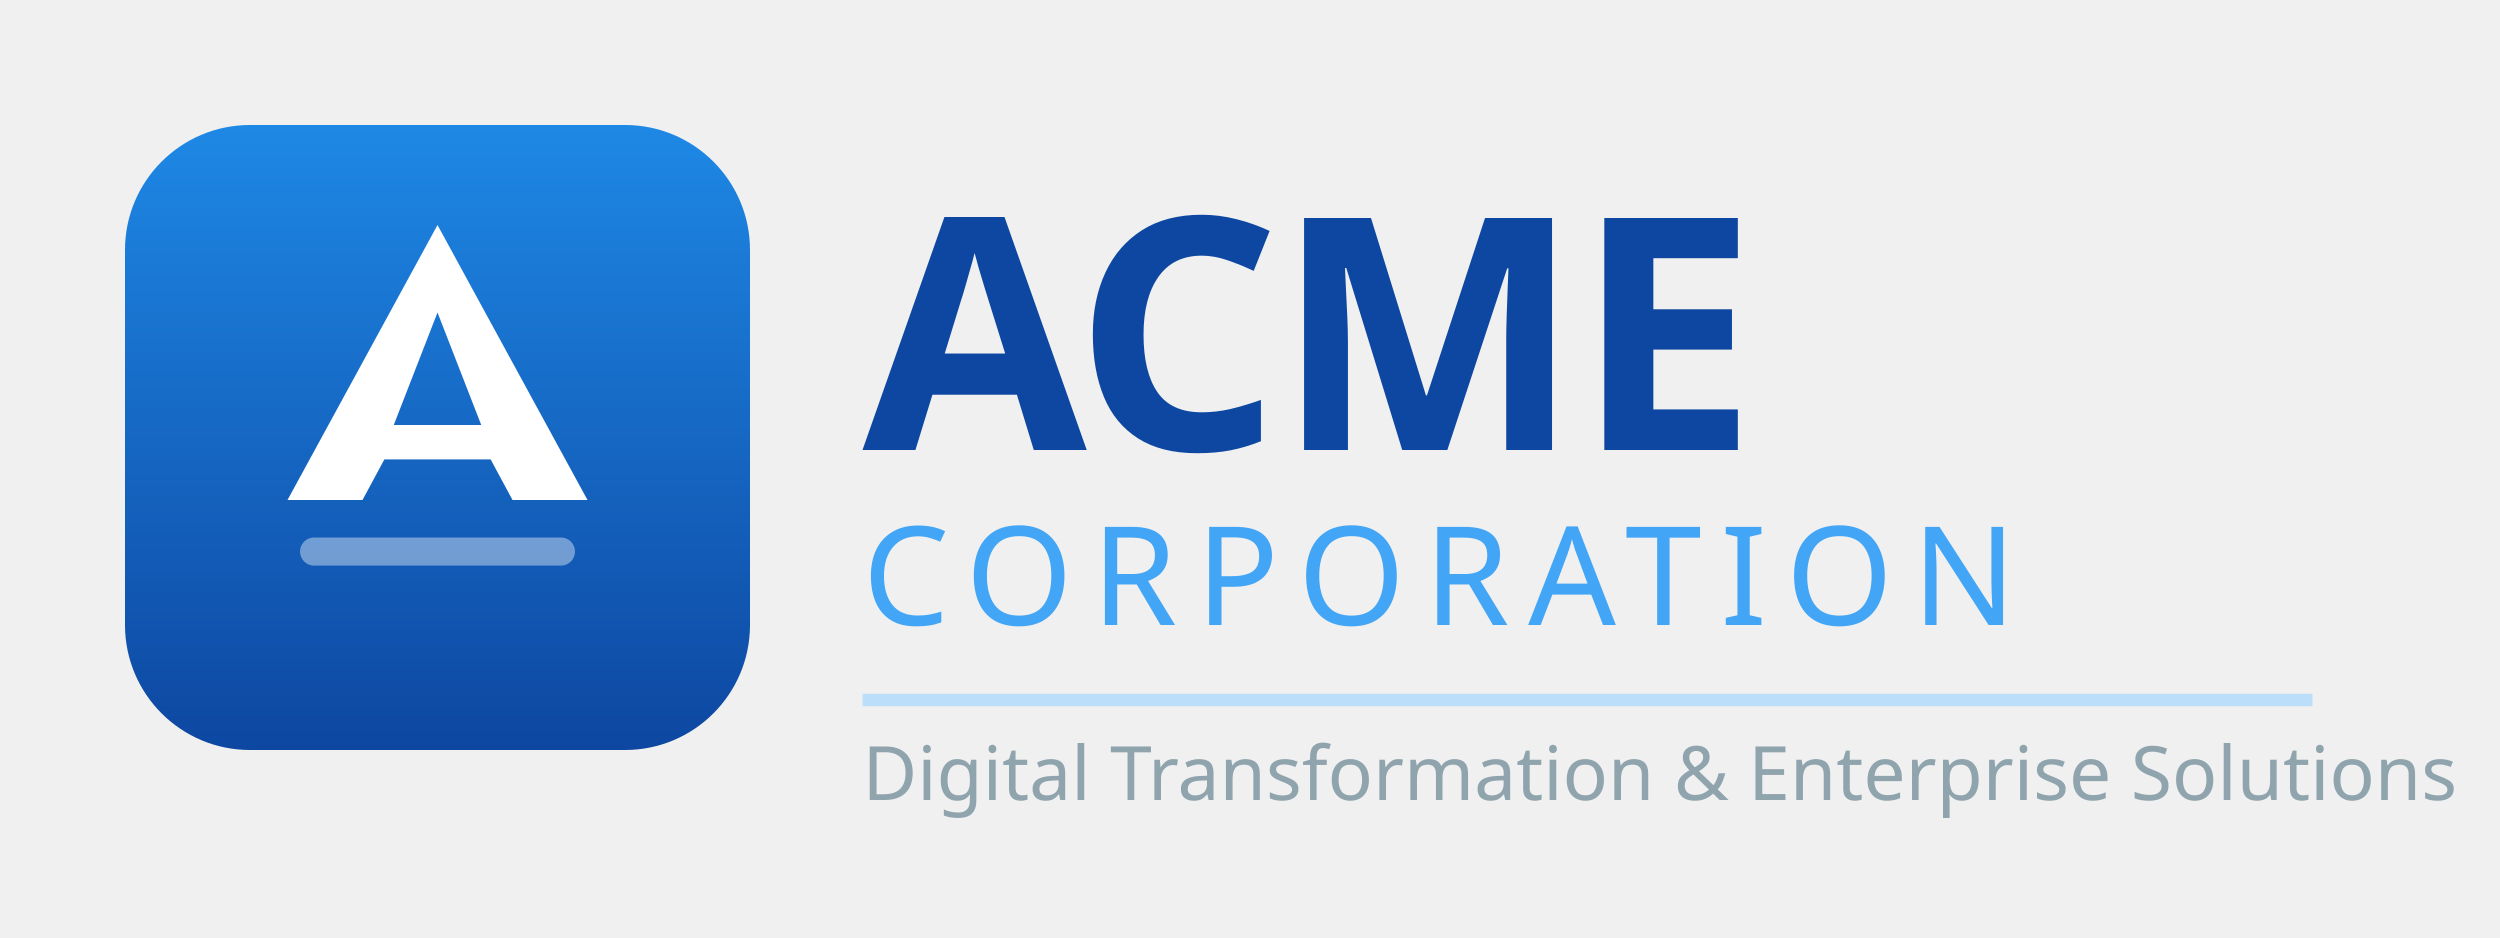
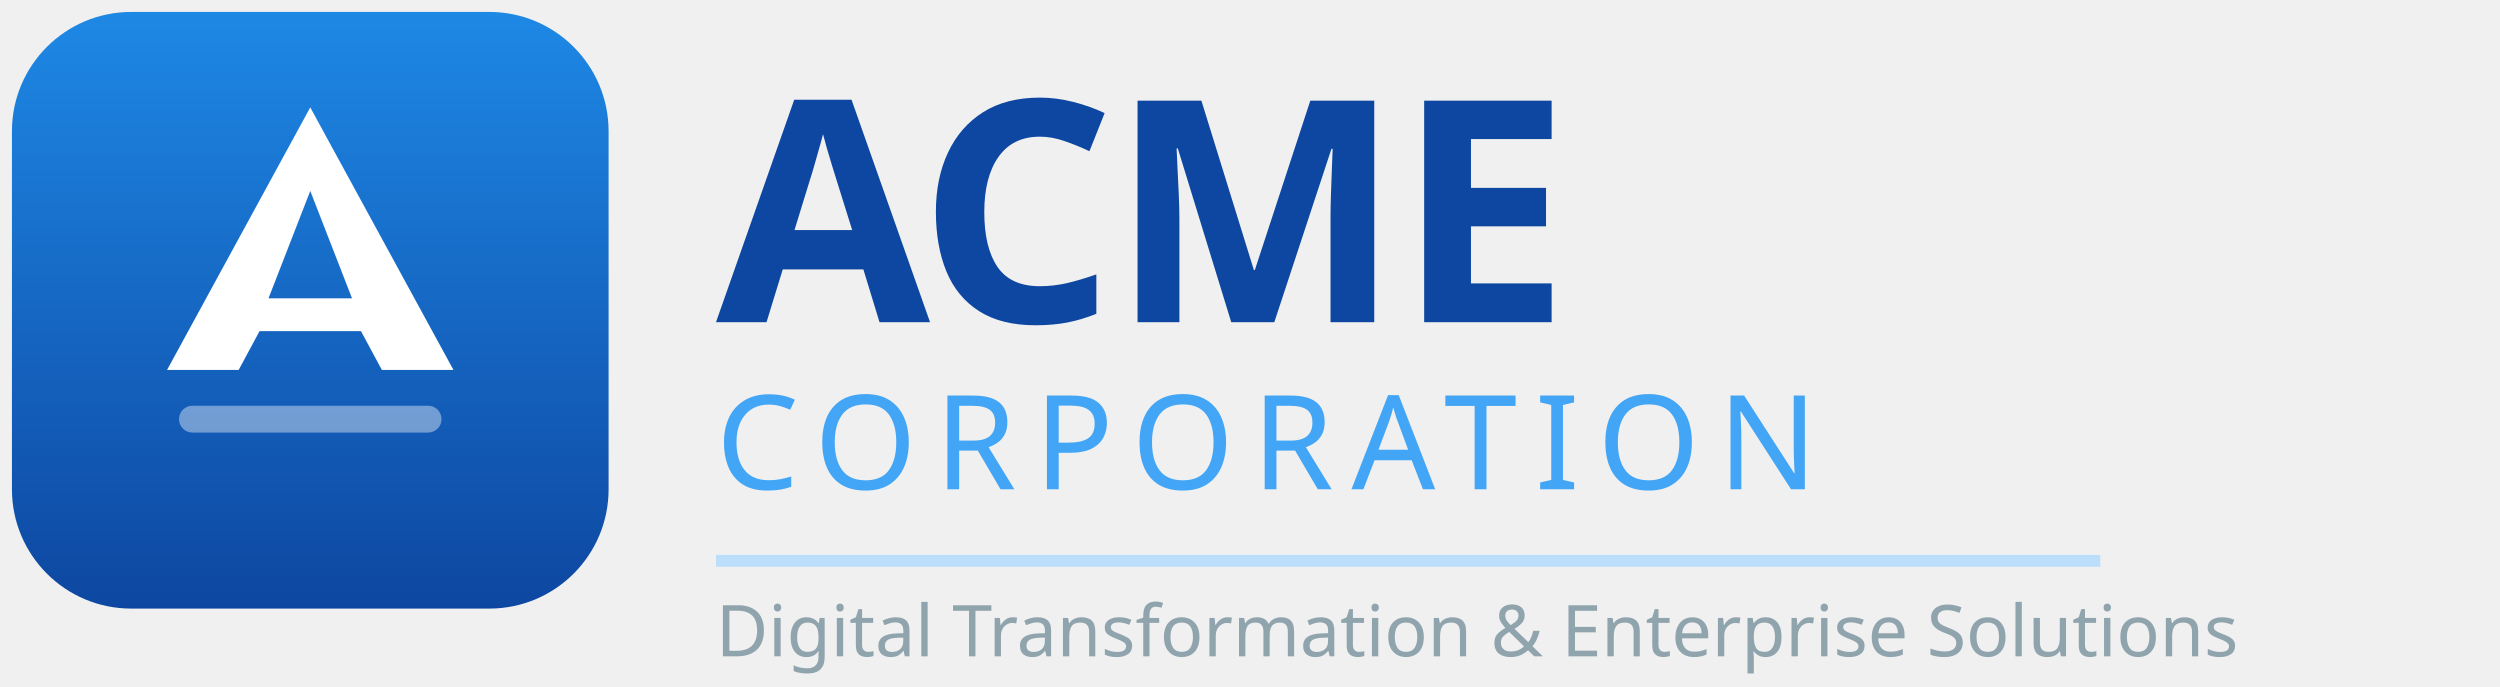
- <svg xmlns="http://www.w3.org/2000/svg" viewBox="0 0 400 150" width="1200" height="450">
+ <svg xmlns="http://www.w3.org/2000/svg" viewBox="18 18 419 115" width="1257" height="345">
  <defs>
    <linearGradient id="alg" x1="0" y1="0" x2="0" y2="1">
      <stop offset="0%" stop-color="#1E88E5" />
      <stop offset="100%" stop-color="#0D47A1" />
    </linearGradient>
  </defs>
  <rect x="20" y="20" width="100" height="100" rx="20" fill="url(#alg)" />
  <path d="M70 36 L94 80 H82 L78.5 73.5 H61.5 L58 80 H46 Z M70 50 L63 68 H77 Z" fill="#fff" />
  <rect x="48" y="86" width="44" height="4.5" rx="2.25" fill="rgba(255,255,255,0.4)" />
  <text x="138" y="72" font-family="'Segoe UI',system-ui,sans-serif" font-weight="700" font-size="52" fill="#0D47A1" letter-spacing="-1">ACME</text>
  <text x="138" y="100" font-family="'Segoe UI',system-ui,sans-serif" font-weight="300" font-size="22" fill="#42A5F5" letter-spacing="3">CORPORATION</text>
  <line x1="138" y1="112" x2="370" y2="112" stroke="#BBDEFB" stroke-width="2" />
  <text x="138" y="128" font-family="'Segoe UI',system-ui,sans-serif" font-weight="400" font-size="12" fill="#90A4AE">Digital Transformation &amp; Enterprise Solutions</text>
</svg>
